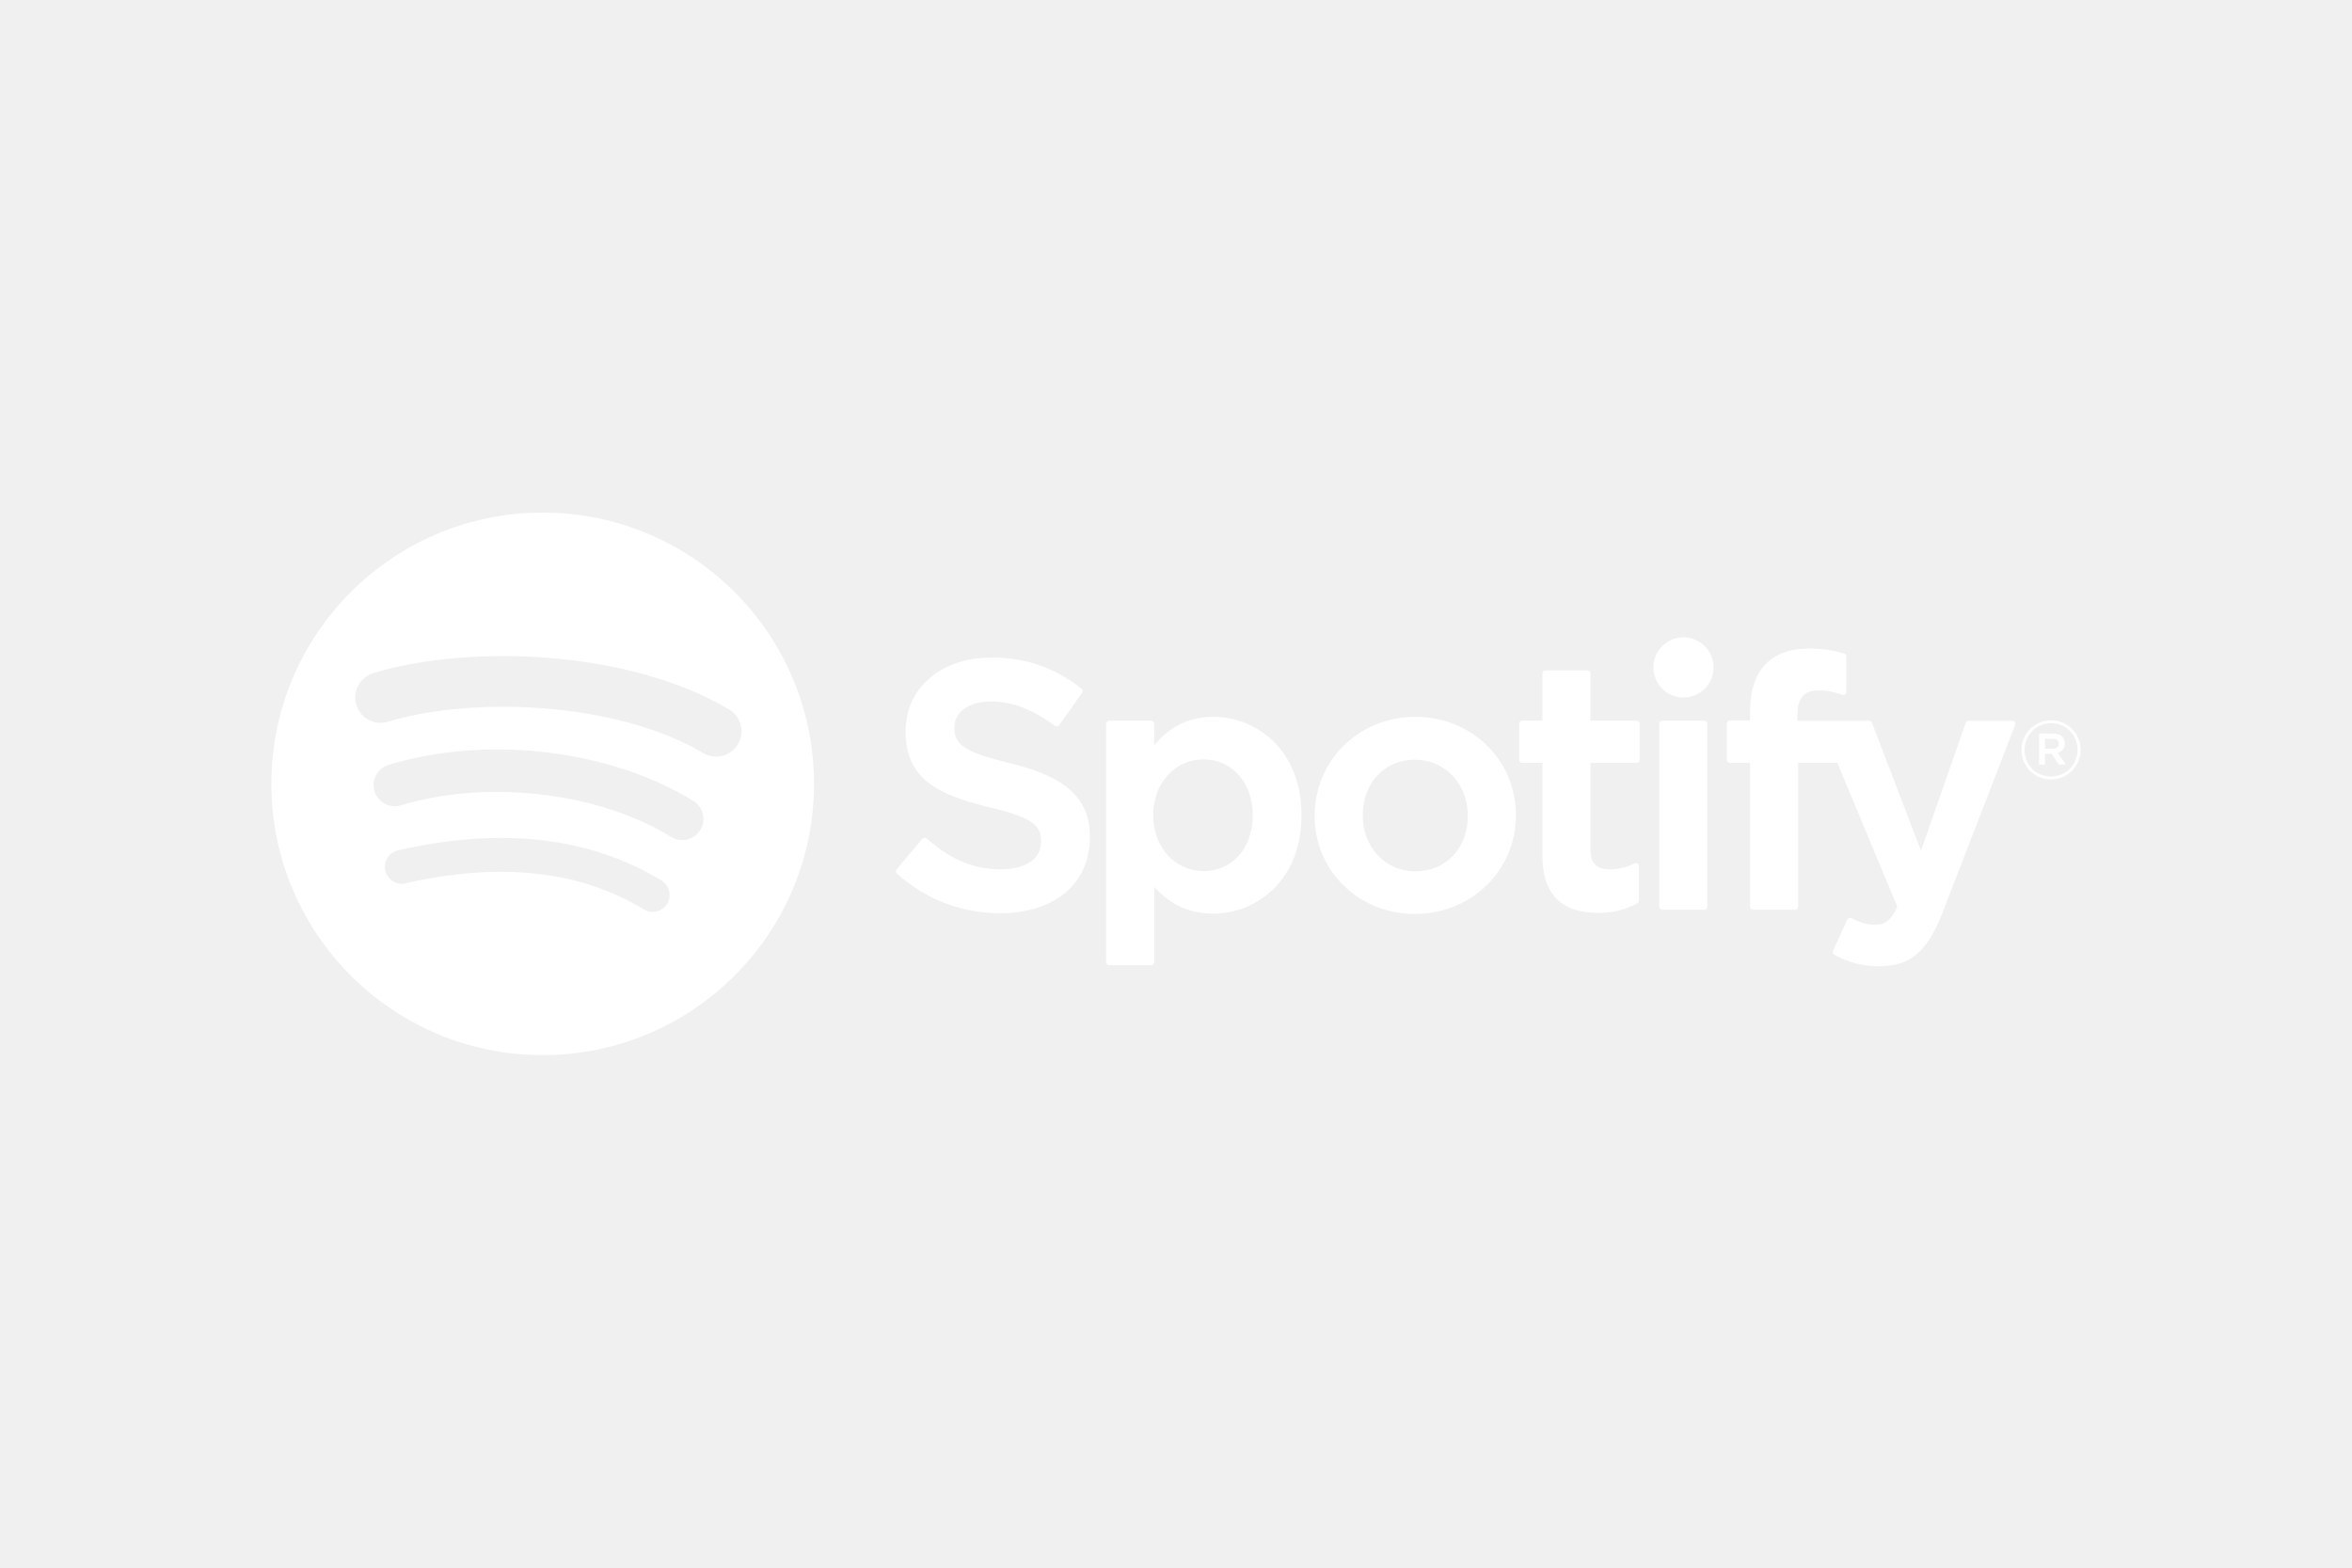
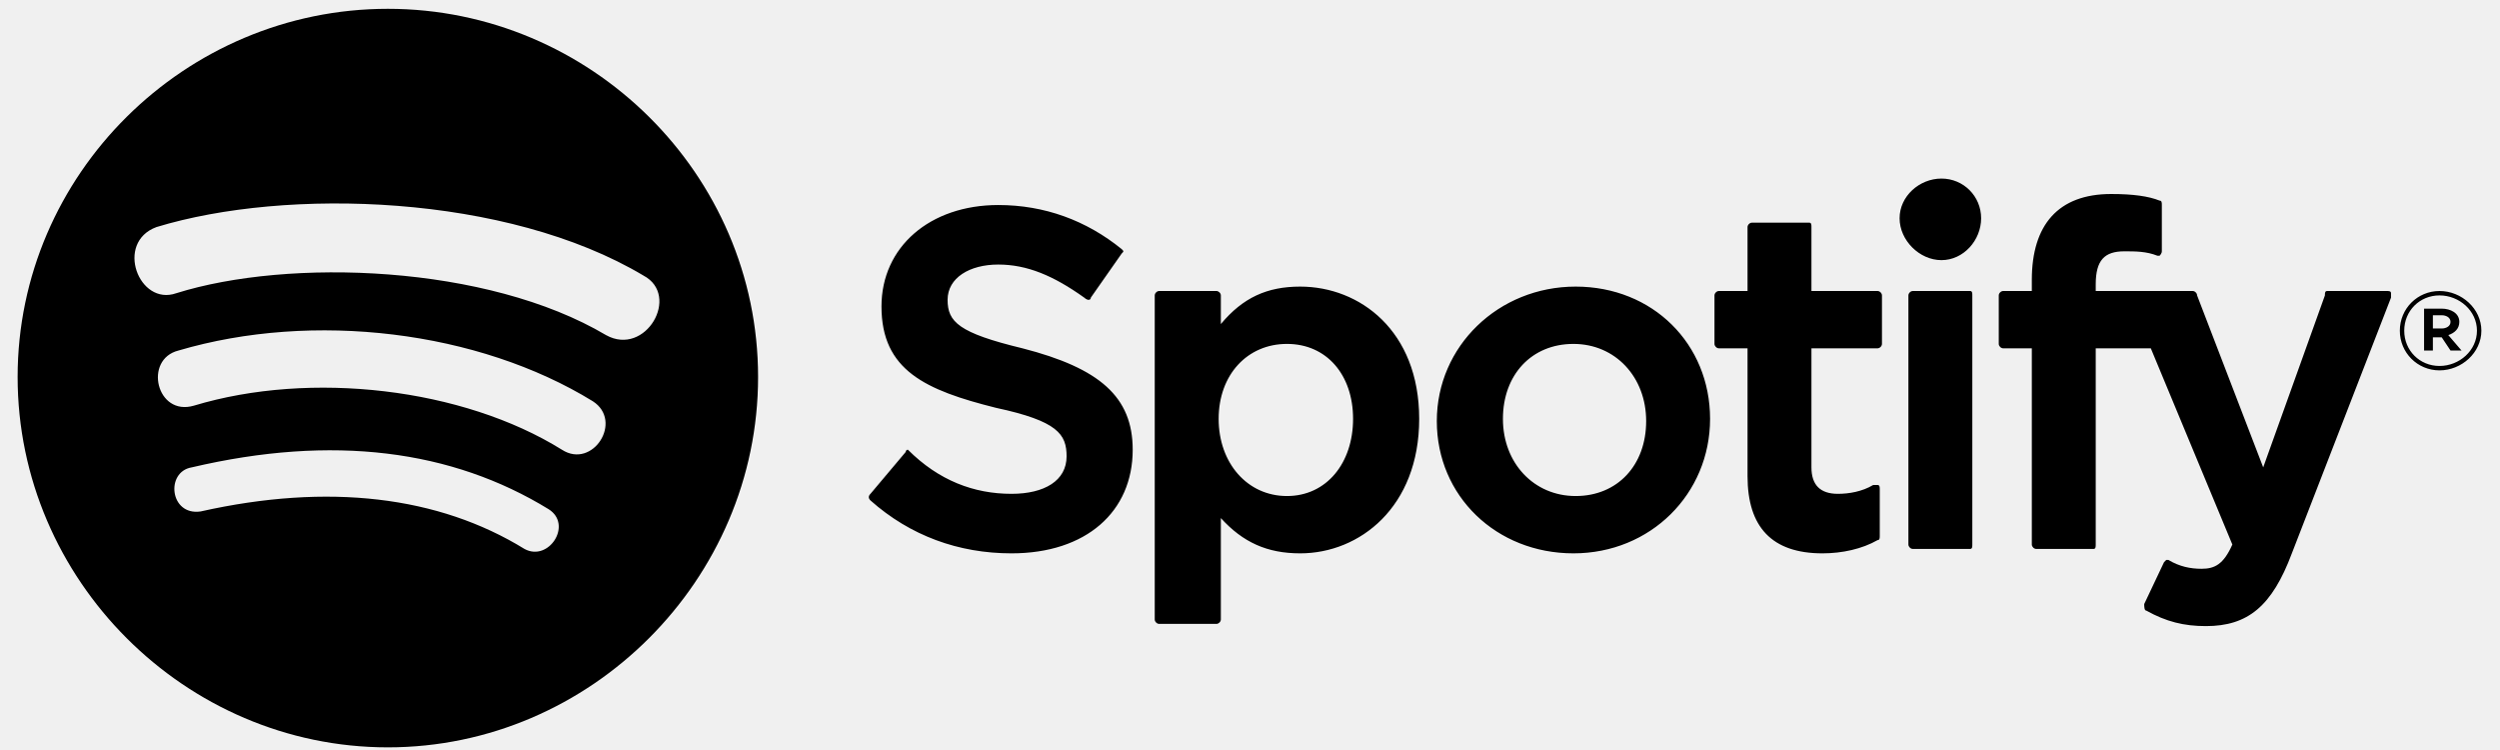
- <svg xmlns="http://www.w3.org/2000/svg" height="800" width="1200" viewBox="-111.685 -55.829 967.937 334.974">
-   <path d="M177.707 98.987c-35.992-21.375-95.36-23.34-129.719-12.912-5.519 1.674-11.353-1.44-13.024-6.958-1.672-5.521 1.439-11.352 6.96-13.029 39.443-11.972 105.008-9.66 146.443 14.936 4.964 2.947 6.59 9.356 3.649 14.31-2.944 4.963-9.359 6.6-14.31 3.653m-1.178 31.658c-2.525 4.098-7.883 5.383-11.975 2.867-30.005-18.444-75.762-23.788-111.262-13.012-4.603 1.39-9.466-1.204-10.864-5.8a8.717 8.717 0 015.805-10.856c40.553-12.307 90.968-6.347 125.432 14.833 4.092 2.52 5.38 7.88 2.864 11.968m-13.663 30.404a6.954 6.954 0 01-9.569 2.316c-26.22-16.025-59.223-19.644-98.09-10.766a6.955 6.955 0 01-8.331-5.232 6.95 6.95 0 015.233-8.334c42.533-9.722 79.017-5.538 108.448 12.446a6.96 6.96 0 012.31 9.57M111.656 0C49.992 0 0 49.99 0 111.656c0 61.672 49.992 111.66 111.657 111.66 61.668 0 111.659-49.988 111.659-111.66C223.316 49.991 173.326 0 111.657 0m192.125 103.08c-19.279-4.598-22.71-7.825-22.71-14.605 0-6.405 6.03-10.714 14.998-10.714 8.693 0 17.312 3.273 26.35 10.012.274.204.616.285.954.232a1.24 1.24 0 00.833-.515l9.413-13.27c.387-.546.282-1.3-.24-1.717-10.756-8.63-22.868-12.826-37.025-12.826-20.816 0-35.356 12.49-35.356 30.365 0 19.167 12.543 25.952 34.217 31.192 18.448 4.25 21.562 7.808 21.562 14.173 0 7.052-6.295 11.436-16.427 11.436-11.253 0-20.432-3.79-30.7-12.682a1.329 1.329 0 00-.927-.302c-.34.028-.65.186-.866.446l-10.555 12.561c-.443.521-.387 1.3.125 1.75 11.947 10.666 26.64 16.3 42.495 16.3 22.432 0 36.925-12.257 36.925-31.226 0-16.032-9.577-24.899-33.066-30.61m100.098 21.486c0 13.537-8.34 22.984-20.28 22.984-11.803 0-20.707-9.876-20.707-22.984 0-13.107 8.904-22.984 20.708-22.984 11.748 0 20.279 9.664 20.279 22.984m-16.283-40.5c-9.723 0-17.697 3.83-24.273 11.676V86.91c0-.697-.566-1.265-1.263-1.265H344.8c-.698 0-1.262.568-1.262 1.265v98.136c0 .697.564 1.265 1.262 1.265h17.26c.698 0 1.264-.568 1.264-1.265v-30.977c6.577 7.382 14.553 10.988 24.273 10.988 18.065 0 36.353-13.907 36.353-40.491 0-26.59-18.288-40.5-36.353-40.5m83.231 63.625c-12.375 0-21.704-9.942-21.704-23.125 0-13.239 9.006-22.845 21.418-22.845 12.454 0 21.847 9.942 21.847 23.134 0 13.236-9.068 22.836-21.561 22.836m0-63.625c-23.266 0-41.492 17.915-41.492 40.79 0 22.625 18.101 40.351 41.206 40.351 23.348 0 41.631-17.854 41.631-40.641 0-22.71-18.157-40.5-41.345-40.5m91.027 1.579H542.86V66.223c0-.697-.562-1.265-1.26-1.265h-17.26c-.698 0-1.266.568-1.266 1.265v19.422h-8.3c-.695 0-1.258.568-1.258 1.265v14.835c0 .697.563 1.265 1.258 1.265h8.3v38.388c0 15.513 7.721 23.38 22.949 23.38 6.192 0 11.33-1.279 16.172-4.024.392-.22.637-.644.637-1.095v-14.128a1.264 1.264 0 00-1.829-1.133c-3.325 1.673-6.54 2.445-10.133 2.445-5.538 0-8.01-2.514-8.01-8.15V103.01h18.996c.698 0 1.259-.568 1.259-1.265V86.91c0-.697-.561-1.265-1.259-1.265m66.182.075v-2.385c0-7.018 2.69-10.147 8.725-10.147 3.6 0 6.49.715 9.727 1.795a1.262 1.262 0 001.66-1.202V59.233a1.26 1.26 0 00-.892-1.21c-3.42-1.018-7.796-2.063-14.348-2.063-15.945 0-24.372 8.98-24.372 25.956v3.653h-8.292a1.27 1.27 0 00-1.268 1.264v14.912c0 .696.57 1.266 1.268 1.266h8.292v59.212c0 .697.563 1.265 1.259 1.265h17.261c.697 0 1.265-.568 1.265-1.265V103.01h16.118l24.69 59.196c-2.804 6.22-5.56 7.457-9.322 7.457-3.042 0-6.244-.908-9.519-2.699a1.29 1.29 0 00-1.005-.094c-.33.116-.607.361-.747.681l-5.85 12.836a1.255 1.255 0 00.542 1.633c6.108 3.308 11.623 4.72 18.436 4.72 12.747 0 19.792-5.937 26.004-21.91l29.948-77.388a1.264 1.264 0 00-1.172-1.723h-17.97a1.27 1.27 0 00-1.197.848L678.87 139.15l-20.164-52.618a1.259 1.259 0 00-1.179-.813zm-38.368-.075h-17.263c-.696 0-1.264.568-1.264 1.265v75.312c0 .697.568 1.265 1.264 1.265h17.263c.696 0 1.265-.568 1.265-1.265V86.91c0-.697-.57-1.265-1.265-1.265m-8.543-34.292c-6.839 0-12.388 5.536-12.388 12.374 0 6.843 5.549 12.386 12.388 12.386 6.836 0 12.38-5.543 12.38-12.386 0-6.838-5.544-12.374-12.38-12.374m151.936 41.783H729.9v4.033h3.163c1.578 0 2.52-.772 2.52-2.017 0-1.313-.942-2.016-2.52-2.016m2.049 5.753l3.437 4.811h-2.897l-3.093-4.412h-2.66v4.412h-2.424V90.95h5.685c2.963 0 4.912 1.515 4.912 4.066 0 2.09-1.208 3.368-2.96 3.873m-2.693-12.184c-6.222 0-10.931 4.947-10.931 11.004 0 6.054 4.675 10.935 10.868 10.935 6.22 0 10.935-4.944 10.935-11.004 0-6.055-4.68-10.935-10.872-10.935m-.063 23.154c-6.832 0-12.148-5.487-12.148-12.15 0-6.662 5.385-12.212 12.21-12.212 6.833 0 12.149 5.486 12.149 12.143 0 6.664-5.382 12.219-12.211 12.219" fill="#fff" />
+ <svg viewBox="0 0 1134 340">
+   <path d="M8 171c0 92 76 168 168 168s168-76 168-168S268 4 176 4 8 79 8 171zm230 78c-39-24-89-30-147-17-14 2-16-18-4-20 64-15 118-8 162 19 11 7 0 24-11 18zm17-45c-45-28-114-36-167-20-17 5-23-21-7-25 61-18 136-9 188 23 14 9 0 31-14 22zM80 133c-17 6-28-23-9-30 59-18 159-15 221 22 17 9 1 37-17 27-54-32-144-35-195-19zm379 91c-17 0-33-6-47-20-1 0-1 1-1 1l-16 19c-1 1-1 2 0 3 18 16 40 24 64 24 34 0 55-19 55-47 0-24-15-37-50-46-29-7-34-12-34-22s10-16 23-16 25 5 39 15c0 0 1 1 2 1s1-1 1-1l14-20c1-1 1-1 0-2-16-13-35-20-56-20-31 0-53 19-53 46 0 29 20 38 52 46 28 6 32 12 32 22 0 11-10 17-25 17zm95-77v-13c0-1-1-2-2-2h-26c-1 0-2 1-2 2v147c0 1 1 2 2 2h26c1 0 2-1 2-2v-46c10 11 21 16 36 16 27 0 54-21 54-61s-27-60-54-60c-15 0-26 5-36 17zm30 78c-18 0-31-15-31-35s13-34 31-34 30 14 30 34-12 35-30 35zm68-34c0 34 27 60 62 60s62-27 62-61-26-60-61-60-63 27-63 61zm30-1c0-20 13-34 32-34s33 15 33 35-13 34-32 34-33-15-33-35zm140-58v-29c0-1 0-2-1-2h-26c-1 0-2 1-2 2v29h-13c-1 0-2 1-2 2v22c0 1 1 2 2 2h13v58c0 23 11 35 34 35 9 0 18-2 25-6 1 0 1-1 1-2v-21c0-1 0-2-1-2h-2c-5 3-11 4-16 4-8 0-12-4-12-12v-54h30c1 0 2-1 2-2v-22c0-1-1-2-2-2h-30zm129-3c0-11 4-15 13-15 5 0 10 0 15 2h1s1-1 1-2V93c0-1 0-2-1-2-5-2-12-3-22-3-24 0-36 14-36 39v5h-13c-1 0-2 1-2 2v22c0 1 1 2 2 2h13v89c0 1 1 2 2 2h26c1 0 1-1 1-2v-89h25l37 89c-4 9-8 11-14 11-5 0-10-1-15-4h-1l-1 1-9 19c0 1 0 3 1 3 9 5 17 7 27 7 19 0 30-9 39-33l45-116v-2c0-1-1-1-2-1h-27c-1 0-1 1-1 2l-28 78-30-78c0-1-1-2-2-2h-44v-3zm-83 3c-1 0-2 1-2 2v113c0 1 1 2 2 2h26c1 0 1-1 1-2V134c0-1 0-2-1-2h-26zm-6-33c0 10 9 19 19 19s18-9 18-19-8-18-18-18-19 8-19 18zm245 69c10 0 19-8 19-18s-9-18-19-18-18 8-18 18 8 18 18 18zm0-34c9 0 17 7 17 16s-8 16-17 16-16-7-16-16 7-16 16-16zm4 18c3-1 5-3 5-6 0-4-4-6-8-6h-8v19h4v-6h4l4 6h5zm-3-9c2 0 4 1 4 3s-2 3-4 3h-4v-6h4z" fill="currentColor" />
</svg>
